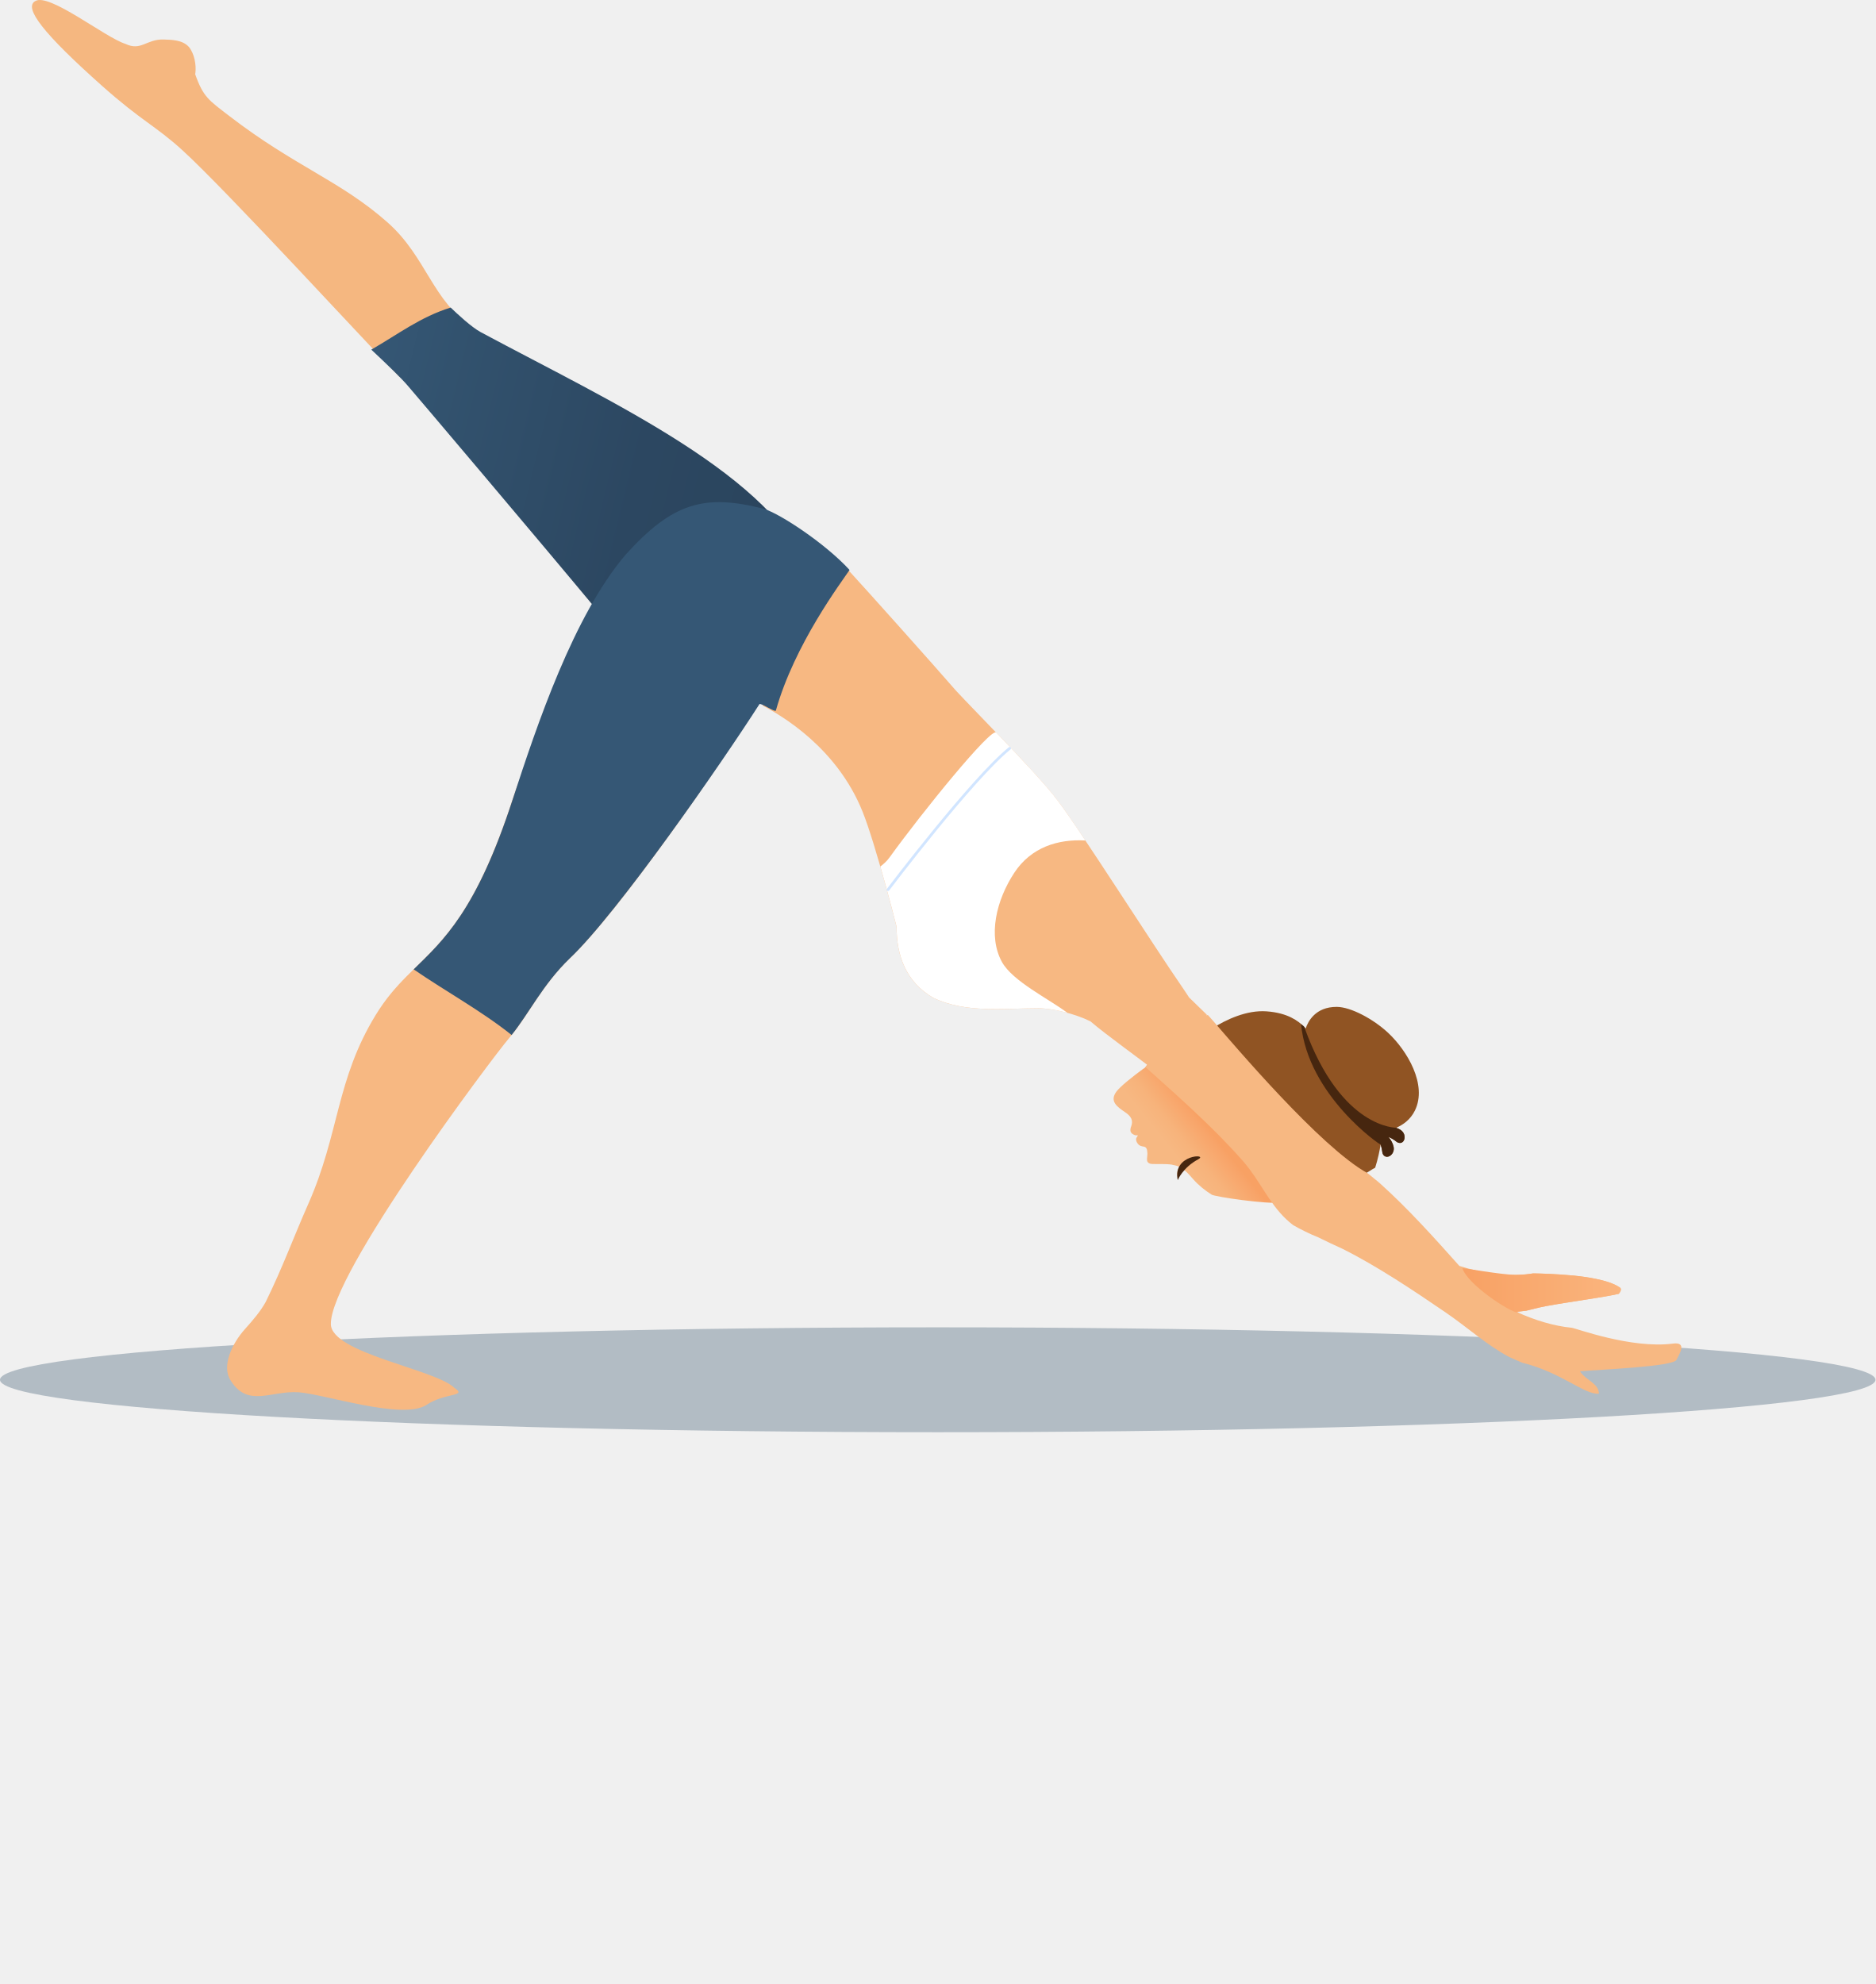
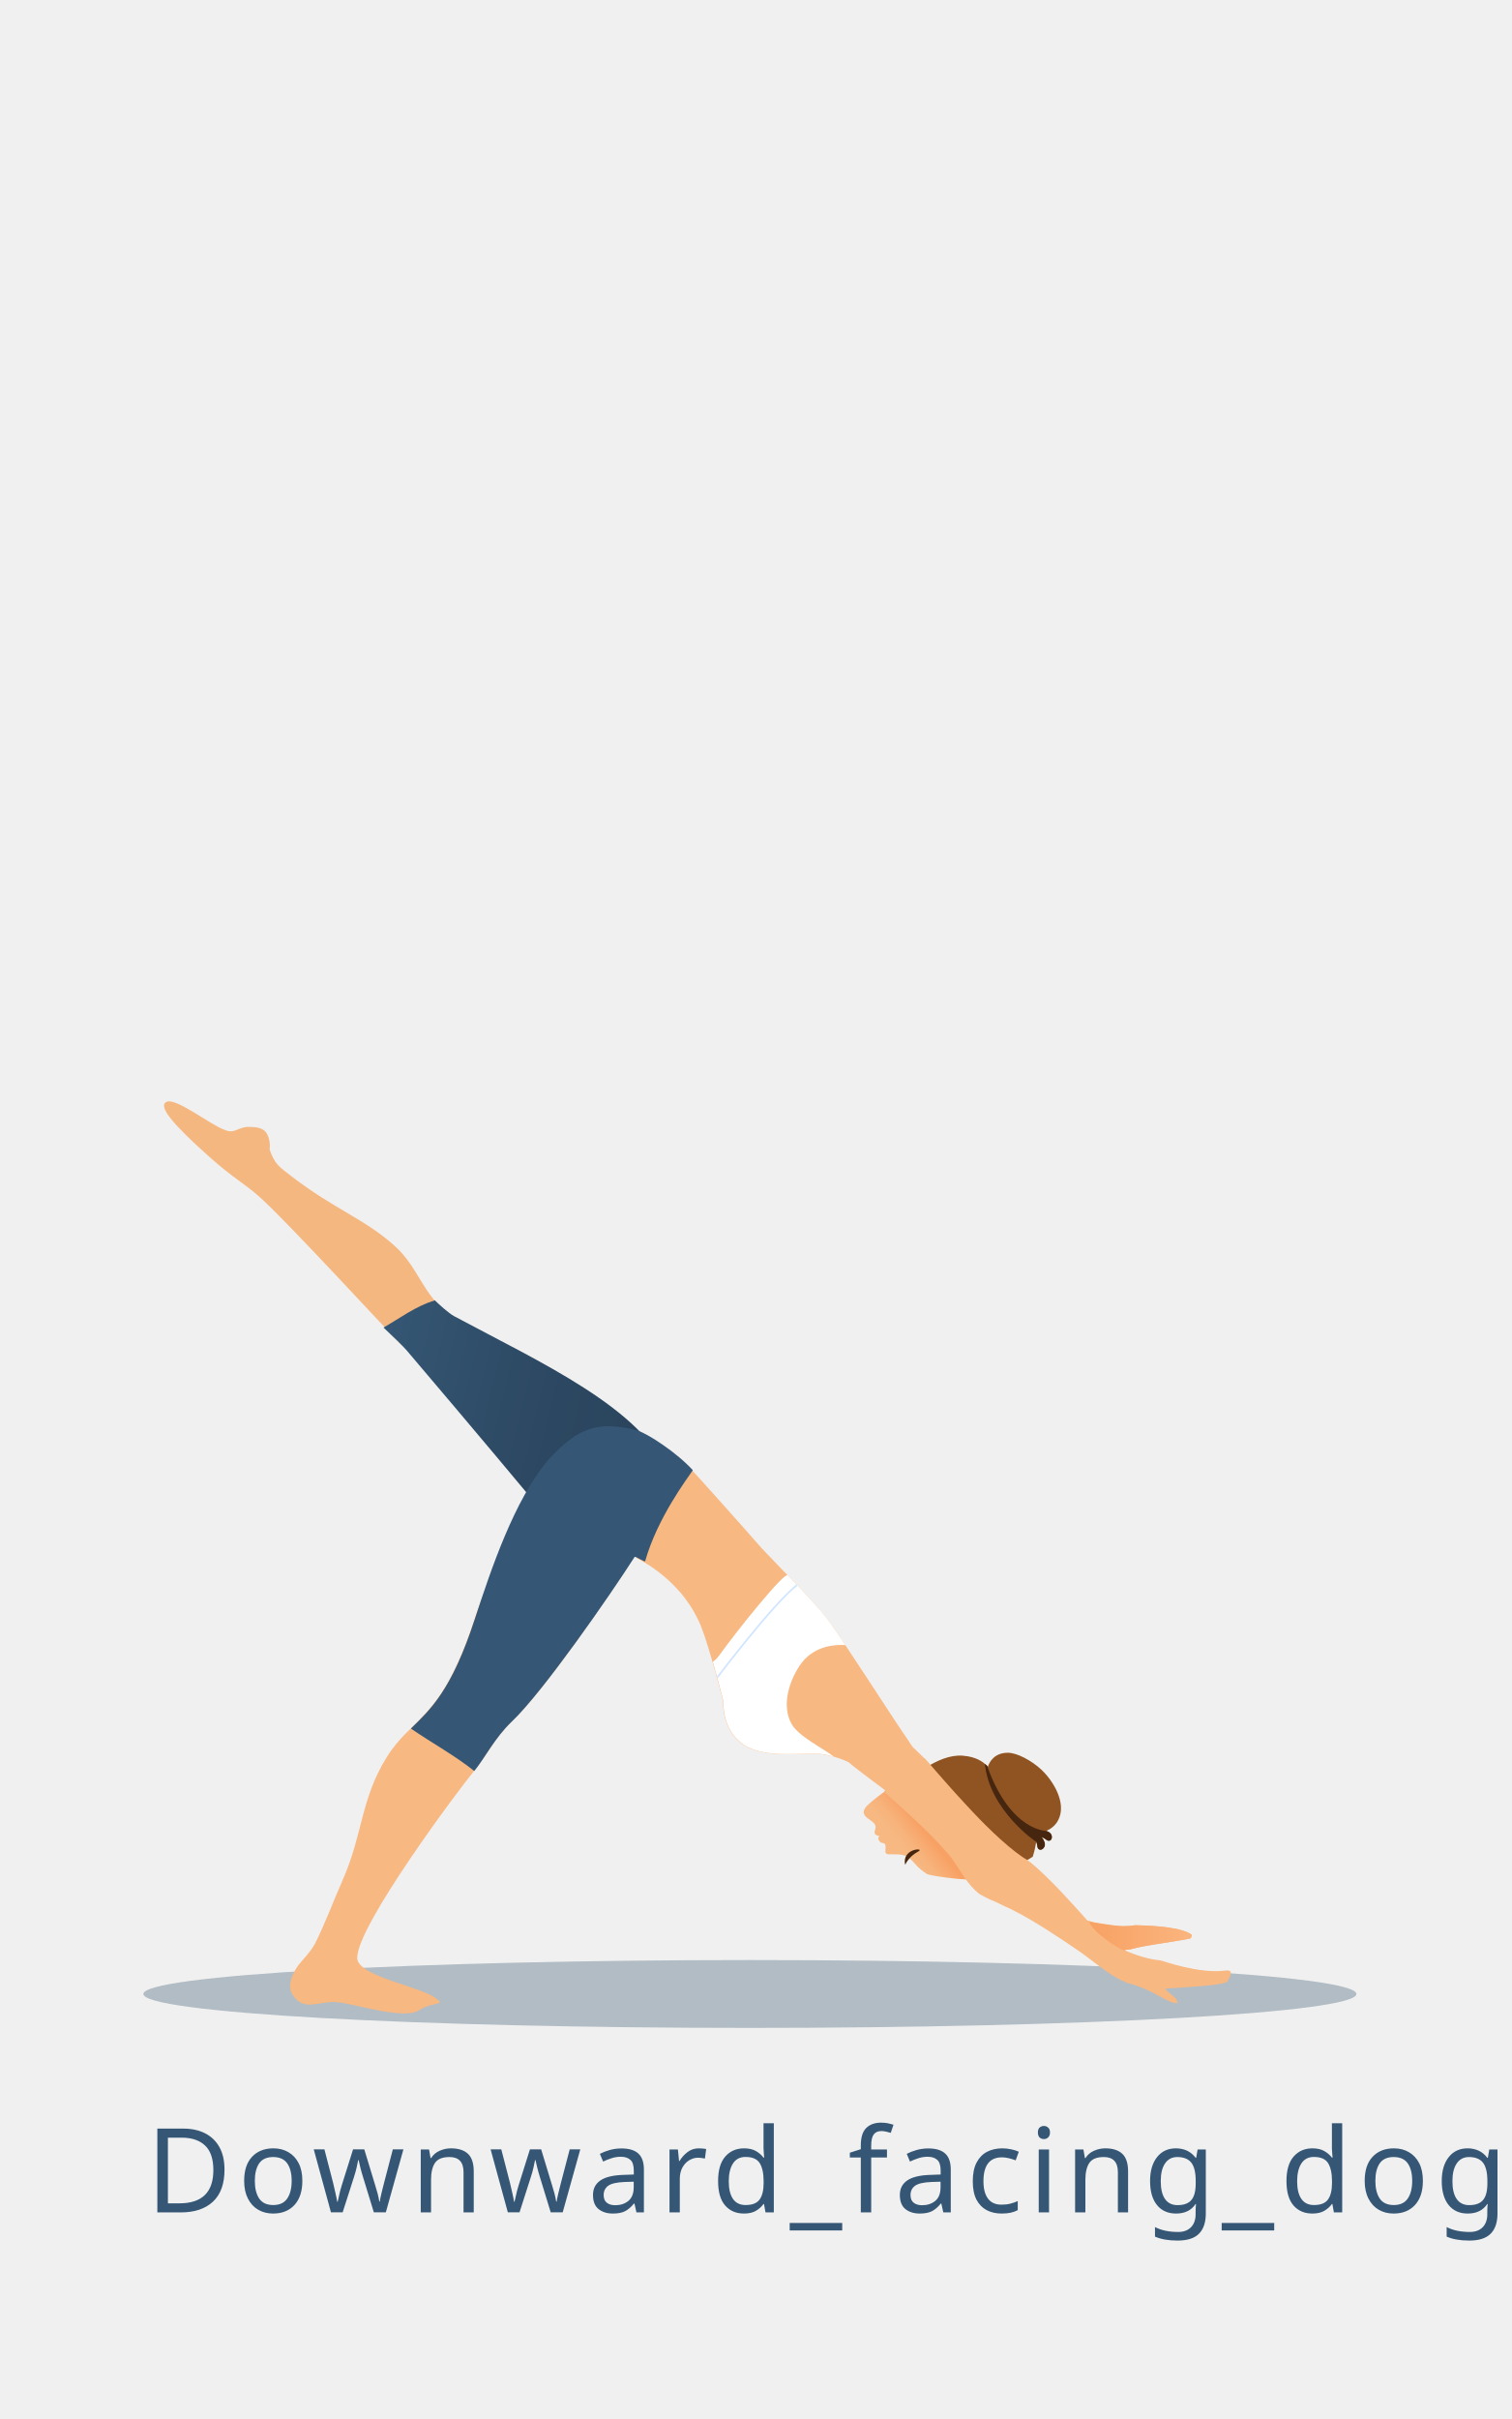
- <svg xmlns="http://www.w3.org/2000/svg" id="Layer_1" data-name="Layer 1" viewBox="0 0 881.24 932.2">
-   <defs>
-     <style>
-       .cls-1 {
-         fill: url(#linear-gradient);
-       }
- 
-       .cls-2 {
-         fill: #f7b882;
-       }
- 
-       .cls-3 {
-         fill: #f5b780;
-       }
- 
-       .cls-4 {
-         fill: #fff;
-       }
- 
-       .cls-5 {
-         fill: #905423;
-       }
- 
-       .cls-6 {
-         fill: #b2bcc4;
-       }
- 
-       .cls-7 {
-         fill: #d1e5ff;
-       }
- 
-       .cls-8 {
-         fill: #355775;
-       }
- 
-       .cls-9 {
-         fill: #46260f;
-       }
- 
-       .cls-10 {
-         fill: url(#linear-gradient-3);
-       }
- 
-       .cls-11 {
-         fill: url(#linear-gradient-2);
-       }
-     </style>
-     <linearGradient id="linear-gradient" x1="194.38" y1="1655.45" x2="420.89" y2="1655.45" gradientTransform="translate(-417.3 1774.87) rotate(13.67) scale(1 -1)" gradientUnits="userSpaceOnUse">
-       <stop offset="0" stop-color="#355775" />
-       <stop offset=".17" stop-color="#32526e" />
-       <stop offset=".6" stop-color="#2c4761" />
-       <stop offset="1" stop-color="#2a445c" />
-     </linearGradient>
-     <linearGradient id="linear-gradient-2" x1="570.08" y1="1462.84" x2="554.5" y2="1450.37" gradientTransform="translate(0 1995.99) scale(1 -1)" gradientUnits="userSpaceOnUse">
-       <stop offset="0" stop-color="#f8a164" />
-       <stop offset=".1" stop-color="#f8a469" />
-       <stop offset=".63" stop-color="#f7b37b" />
-       <stop offset="1" stop-color="#f7b882" />
-     </linearGradient>
-     <linearGradient id="linear-gradient-3" x1="687.17" y1="1389.6" x2="761.63" y2="1389.6" gradientTransform="translate(0 1995.99) scale(1 -1)" gradientUnits="userSpaceOnUse">
-       <stop offset="0" stop-color="#f8a164" />
-       <stop offset="1" stop-color="#fab57e" />
-     </linearGradient>
-   </defs>
-   <ellipse class="cls-6" cx="440.62" cy="648.3" rx="440.62" ry="24.64" />
+ <svg xmlns="http://www.w3.org/2000/svg" version="1.1" id="Layer_1" x="0px" y="0px" viewBox="0 0 250 400" style="enable-background:new 0 0 250 400;" xml:space="preserve">
+   <style type="text/css">
+ 	.st0{fill:#355775;}
+ 	.st1{font-family:'FarmWaveFree-Regular';}
+ 	.st2{font-size:19.412px;}
+ 	.st3{letter-spacing:1;}
+ 	.st4{fill:#B2BCC4;}
+ 	.st5{fill:#F5B780;}
+ 	.st6{fill:url(#SVGID_1_);}
+ 	.st7{fill:url(#SVGID_00000014630646647808791980000012130359442164714673_);}
+ 	.st8{fill:#905423;}
+ 	.st9{fill:#46260F;}
+ 	.st10{fill:#F7B882;}
+ 	.st11{fill:url(#SVGID_00000023268137781499090230000016761640677469260731_);}
+ 	.st12{fill:#FFFFFF;}
+ 	.st13{fill:#D1E5FF;}
+ </style>
  <g>
-     <path class="cls-3" d="M16.53,.53c6.47-4.11,32.89,17.11,42.42,20.09,7.33,3.51,9.87-2.28,17.87-2.06,3.99,.11,8.9,.21,11.87,3.42,2.6,3.04,3.6,8.48,3.12,12.31l-.11,.54c3.82,10.84,6.41,12.26,16.09,19.71,30.95,23.81,52.14,30.34,74.29,49.94,18.48,16.35,20.99,37.15,40.49,49.6-11.52,7.81-23.56,14.86-34.86,22.99-13.82-14.09-81.53-87.89-102.12-106.59-12.55-11.41-19.07-13.61-37.66-30.16C20.64,16.01,10.95,3.72,16.53,.53Z" />
-     <path class="cls-1" d="M381.6,271.03c-17.59-47.53-94.11-81.89-155.74-114.98-4.31-2.31-11.04-8.6-14.1-11.54-14.08,4.34-24.66,12.5-37.29,19.77,7.64,7.16,14.01,13.33,16.94,16.73,3.13,3.57,60.53,71.31,90.89,107.82,21.27,25.59,40.48,39.06,44.03,42.85,11.95-29.39,54.61-53.03,55.27-60.65Z" />
-     <path class="cls-11" d="M540.83,500.89c-.68-.15-1.24-.41-1.86-.62-.62,1.44-1.61,1.79-1.95,2.04-5.07,3.73-10.67,8.19-12.42,10.56-3.42,4.58,.32,7.16,4.11,9.75,1.99,1.37,3.66,3.02,3.09,5.64-.3,1.34-.83,1.86-.59,3.25,.18,.88,1.01,1.4,1.74,1.73,1.33,.61,2.34-.4,1.22,1.05-.9,1.16,.11,3.1,1.27,3.86,1.72,1.11,3.58-.41,3.7,3.77,.02,1.08-.25,2.13-.17,3.22,.07,1.16,1.2,1.71,2.25,1.76,3.14,.14,6.26-.14,9.38,.31,.94,.2,1.83,.42,2.62,.64,.35,.13,.7,.28,1.02,.45-1.21,1.11-1.45,4.18-.53,6,.09-1.82,1.21-3.55,2.86-4.47,1.44,1.17,2.69,2.64,4.04,4.18,2.5,2.85,5.47,5.26,8.69,7.29,1.67,1.07,26.26,4.59,32.36,3.72,5.78,3.83-16.44-54.18-60.83-64.13h0Z" />
+     <text transform="matrix(1 0 0 1 24.1484 365.8389)" class="st0 st1 st2 st3">Downward_facing_dog</text>
+   </g>
+   <g>
+     <ellipse class="st4" cx="124.03" cy="329.72" rx="100.32" ry="5.61" />
    <g>
-       <path class="cls-5" d="M652.23,485.27c-6.92-6.46-17.5-12.14-24.1-12.18-10.08-.04-13.55,6.92-14.62,10.14-.29-.36-.64-.74-1.04-1.11-2.33-2.17-7.12-6.24-17.47-6.94-18.35-1.24-37.77,17.36-37.77,17.36,0,0,3.6,.7,11.54,13.79l.24,.4,.46-.1c.11-.02,10.82-2.31,18.2,4.57,1.71,1.59,3.13,3.58,4.23,5.9,.89,1.88,.7,5.21-1.15,7.54-1.15,1.45-3.34,3-7.22,2.15l-2.18-.48,1.58,1.58c25.81,25.94,25.49,40.48,25.38,45.95v.58l.1,.02c.31-.28,.53-.58,.87-.85,10.95-8.74,35.91-24.66,36.88-24.93,1.31-4.11,2.1-7.98,2.55-10.94,.42,1.24,.68,2.39,.78,3.42,.19,2.05,1.89,2.93,3.49,2.03,1.18-.66,2.26-2.29,1.85-4.32-.31-1.54-1.19-3.21-2.42-4.68,1.42,.64,2.63,1.36,3.56,2.11,1.45,1.19,2.71,.76,3.34,.04,1.12-1.27,.98-4-1.22-5.44-.59-.39-1.29-.72-2.06-.98,3.14-1.34,6.67-3.76,8.79-8.08,5.99-12.16-3.69-28.24-12.59-36.55h0Z" />
-       <path class="cls-9" d="M652.97,543.18c-1.6,.89-3.29,.01-3.49-2.03-.1-1.03-.36-2.17-.78-3.41-.07,.46-34.15-23.04-37.36-56.56,.44,.33,.81,.65,1.14,.95,.16,.15,.28,.31,.43,.46,.03,.1,.03,.19,.07,.3,17.33,48.02,43.49,46.84,43.05,47.03,.78,.26,1.47,.59,2.06,.98,2.2,1.44,2.34,4.16,1.22,5.44-.63,.73-1.89,1.15-3.34-.04-.93-.75-2.13-1.47-3.56-2.11,1.23,1.47,2.1,3.14,2.42,4.68,.4,2.02-.68,3.65-1.86,4.31h0Z" />
+       <path class="st5" d="M27.47,182.24c1.47-0.94,7.49,3.9,9.66,4.57c1.67,0.8,2.25-0.52,4.07-0.47c0.91,0.03,2.03,0.05,2.7,0.78    c0.59,0.69,0.82,1.93,0.71,2.8l-0.03,0.12c0.87,2.47,1.46,2.79,3.66,4.49c7.05,5.42,11.87,6.91,16.91,11.37    c4.21,3.72,4.78,8.46,9.22,11.29c-2.62,1.78-5.36,3.38-7.94,5.23c-3.15-3.21-18.56-20.01-23.25-24.27    c-2.86-2.6-4.34-3.1-8.57-6.87C28.41,185.76,26.2,182.96,27.47,182.24z" />
+       <linearGradient id="SVGID_1_" gradientUnits="userSpaceOnUse" x1="224.852" y1="-1428.358" x2="276.427" y2="-1428.358" gradientTransform="matrix(0.9717 0.2363 -0.2363 0.9717 -495.2682 1565.201)">
+         <stop offset="0" style="stop-color:#355775" />
+         <stop offset="0.17" style="stop-color:#32526E" />
+         <stop offset="0.6" style="stop-color:#2C4761" />
+         <stop offset="1" style="stop-color:#2A445C" />
+       </linearGradient>
+       <path class="st6" d="M110.59,243.83c-4-10.82-21.43-18.65-35.46-26.18c-0.98-0.53-2.51-1.96-3.21-2.63    c-3.21,0.99-5.61,2.85-8.49,4.5c1.74,1.63,3.19,3.04,3.86,3.81c0.71,0.81,13.78,16.24,20.69,24.55c4.84,5.83,9.22,8.89,10.02,9.76    C100.73,250.94,110.44,245.56,110.59,243.83L110.59,243.83z" />
+       <linearGradient id="SVGID_00000144326834850915525570000003354264455536219786_" gradientUnits="userSpaceOnUse" x1="326.009" y1="-1471.483" x2="322.462" y2="-1468.644" gradientTransform="matrix(1 0 0 1 -172.5 1774.99)">
+         <stop offset="0" style="stop-color:#F8A164" />
+         <stop offset="0.1" style="stop-color:#F8A469" />
+         <stop offset="0.63" style="stop-color:#F7B37B" />
+         <stop offset="1" style="stop-color:#F7B882" />
+       </linearGradient>
+       <path style="fill:url(#SVGID_00000144326834850915525570000003354264455536219786_);" d="M146.85,296.16    c-0.15-0.03-0.28-0.09-0.42-0.14c-0.14,0.33-0.37,0.41-0.44,0.46c-1.15,0.85-2.43,1.86-2.83,2.4c-0.78,1.04,0.07,1.63,0.94,2.22    c0.45,0.31,0.83,0.69,0.7,1.28c-0.07,0.31-0.19,0.42-0.13,0.74c0.04,0.2,0.23,0.32,0.4,0.39c0.3,0.14,0.53-0.09,0.28,0.24    c-0.2,0.26,0.03,0.71,0.29,0.88c0.39,0.25,0.82-0.09,0.84,0.86c0,0.25-0.06,0.48-0.04,0.73c0.02,0.26,0.27,0.39,0.51,0.4    c0.71,0.03,1.43-0.03,2.14,0.07c0.21,0.05,0.42,0.1,0.6,0.15c0.08,0.03,0.16,0.06,0.23,0.1c-0.28,0.25-0.33,0.95-0.12,1.37    c0.02-0.41,0.28-0.81,0.65-1.02c0.33,0.27,0.61,0.6,0.92,0.95c0.57,0.65,1.25,1.2,1.98,1.66c0.38,0.24,5.98,1.05,7.37,0.85    C162.01,311.63,156.96,298.43,146.85,296.16L146.85,296.16L146.85,296.16z" />
+       <g>
+         <path class="st8" d="M172.21,292.6c-1.58-1.47-3.98-2.76-5.49-2.77c-2.3-0.01-3.09,1.58-3.33,2.31     c-0.07-0.08-0.15-0.17-0.24-0.25c-0.53-0.49-1.62-1.42-3.98-1.58c-4.18-0.28-8.6,3.95-8.6,3.95s0.82,0.16,2.63,3.14l0.05,0.09     l0.1-0.02c0.03,0,2.46-0.53,4.14,1.04c0.39,0.36,0.71,0.82,0.96,1.34c0.2,0.43,0.16,1.19-0.26,1.72     c-0.26,0.33-0.76,0.68-1.64,0.49l-0.5-0.11l0.36,0.36c5.88,5.91,5.8,9.22,5.78,10.46v0.13l0.02,0c0.07-0.06,0.12-0.13,0.2-0.19     c2.49-1.99,8.18-5.61,8.4-5.68c0.3-0.94,0.48-1.82,0.58-2.49c0.1,0.28,0.15,0.54,0.18,0.78c0.04,0.47,0.43,0.67,0.79,0.46     c0.27-0.15,0.51-0.52,0.42-0.98c-0.07-0.35-0.27-0.73-0.55-1.07c0.32,0.15,0.6,0.31,0.81,0.48c0.33,0.27,0.62,0.17,0.76,0.01     c0.26-0.29,0.22-0.91-0.28-1.24c-0.13-0.09-0.29-0.16-0.47-0.22c0.71-0.31,1.52-0.86,2-1.84     C176.44,298.16,174.24,294.5,172.21,292.6L172.21,292.6L172.21,292.6z" />
+         <path class="st9" d="M172.38,305.79c-0.36,0.2-0.75,0-0.79-0.46c-0.02-0.23-0.08-0.49-0.18-0.78c-0.02,0.1-7.78-5.25-8.51-12.88     c0.1,0.08,0.18,0.15,0.26,0.22c0.04,0.03,0.06,0.07,0.1,0.1c0.01,0.02,0.01,0.04,0.02,0.07c3.95,10.93,9.9,10.66,9.8,10.71     c0.18,0.06,0.33,0.13,0.47,0.22c0.5,0.33,0.53,0.95,0.28,1.24c-0.14,0.17-0.43,0.26-0.76-0.01c-0.21-0.17-0.48-0.33-0.81-0.48     c0.28,0.33,0.48,0.71,0.55,1.07C172.9,305.27,172.65,305.64,172.38,305.79L172.38,305.79L172.38,305.79z" />
+       </g>
+       <path class="st10" d="M202.68,325.85c-4.45,0.58-10.42-1.66-10.84-1.7c-1.86-0.17-3.99-0.82-5.89-1.7l1.05-0.12    c0.65-0.15,1.27-0.33,2.02-0.47l1.16-0.2l0.84-0.14l2.51-0.4c1.17-0.19,2.33-0.36,3.35-0.59c0,0,0.44-0.47,0.11-0.68    c-0.68-0.46-1.62-0.72-2.48-0.9c-0.87-0.18-1.71-0.29-2.48-0.37c-1.96-0.18-3.47-0.22-4.31-0.23c-0.46,0.08-1.07,0.15-1.83,0.16    c-1.51,0.01-3.63-0.18-6.06-0.96c-2.71-3.04-5.47-6.11-8.48-8.82c-0.15-0.14-0.31-0.27-0.47-0.4h-0.01    c-0.28-0.24-0.56-0.48-0.85-0.7c-0.29-0.16-0.6-0.36-0.92-0.57c-0.04-0.03-0.08-0.05-0.12-0.08c-0.31-0.21-0.62-0.44-0.94-0.69    c-0.06-0.04-0.11-0.09-0.17-0.13c-0.32-0.25-0.65-0.51-0.98-0.79c-0.06-0.05-0.13-0.1-0.19-0.16c-0.34-0.29-0.69-0.59-1.04-0.91    c-0.05-0.04-0.1-0.09-0.15-0.13c-0.35-0.32-0.7-0.64-1.06-0.98c-0.03-0.03-0.06-0.05-0.09-0.08c-0.36-0.35-0.73-0.71-1.1-1.07    c-0.07-0.06-0.13-0.13-0.2-0.19c-0.35-0.35-0.7-0.7-1.05-1.06c-0.08-0.08-0.16-0.16-0.24-0.25c-0.34-0.35-0.68-0.7-1.01-1.06    c-0.08-0.08-0.16-0.17-0.23-0.25c-0.34-0.36-0.67-0.72-1-1.07c-0.05-0.06-0.11-0.12-0.16-0.18c-0.31-0.34-0.62-0.67-0.92-1    c-0.05-0.06-0.1-0.12-0.16-0.17c-0.31-0.34-0.61-0.68-0.9-1c-0.08-0.08-0.15-0.17-0.22-0.25c-0.28-0.31-0.55-0.61-0.81-0.91    c-0.07-0.08-0.15-0.16-0.22-0.25c-0.25-0.28-0.49-0.56-0.72-0.82c-0.07-0.08-0.14-0.16-0.21-0.24c-0.2-0.23-0.38-0.44-0.56-0.64    c-0.12-0.14-0.23-0.27-0.34-0.39c-0.07-0.08-0.13-0.16-0.2-0.23c-0.27-0.31-0.5-0.57-0.68-0.79c-0.01-0.01-0.02-0.02-0.02-0.03    l0,0c-0.27-0.31-0.45-0.51-0.51-0.57c-0.01,0-0.04,0.01-0.05,0.02l0,0c-0.03,0.01-0.04,0.02-0.09,0.03    c0.01-0.03,0.02-0.06,0.04-0.08c-0.95-0.92-1.64-1.58-1.9-1.84c-0.23-0.35-0.46-0.71-0.69-1.05c-2.98-4.3-11.31-17.4-13.33-19.97    c-2.02-2.76-8.72-9.44-10.93-11.82c-2.39-2.76-9.69-10.92-11.44-12.81c-1.82-1.98-4.31-3.85-8.07-4.44    c-6.56-1.33-9.59,0.07-14.65,5.66c-5.55,6.54-10.63,15.16-13.28,23.3c-5.55,17.04-10.36,16.05-14.62,22.99    c-4.26,6.94-3.88,12.68-7.22,20.21c-1.66,3.77-2.71,6.74-4.56,10.5c-0.54,0.99-1.36,1.95-2.22,2.91    c-1.42,1.58-2.51,3.98-1.54,5.48c1.85,2.97,4.31,1.08,7.27,1.28c2.78,0.2,11.04,2.97,13.63,1.39c2.04-1.39,4.51-0.88,3.03-1.87    c-2.04-1.98-13.15-3.69-13.2-6.8c-0.09-5.37,17.26-28.48,19.07-30.6c2.02-2.36,3.45-5.6,6.48-8.52    c5.52-5.21,17.17-22.27,20.45-27.59l0.23,0.56c1.93,1.01,7.91,4.45,10.66,11.35c1.43,3.59,3.63,12.29,3.63,12.29    c-0.01,3.06,1,5.93,3.95,7.62c3.49,1.65,7.54,1.1,11.21,1.1c1.47,0,3.83,0.54,5.57,1.39c0.87,0.74,2.2,1.75,3.58,2.79l0,0    c0.13,0.1,0.26,0.19,0.39,0.29c0.03,0.02,0.05,0.04,0.08,0.06l0,0c0.29,0.22,0.58,0.43,0.87,0.65c0.39,0.29,0.77,0.58,1.14,0.86    c-0.05,0.12-0.11,0.19-0.17,0.26l0,0c0.48,0.43,0.97,0.87,1.45,1.3c2.18,1.96,4.36,3.93,6.42,6.01c0.02,0.02,0.05,0.04,0.07,0.07    c0.84,0.86,1.67,1.73,2.46,2.64c0.26,0.29,0.49,0.58,0.71,0.88c0.02,0.02,0.03,0.04,0.05,0.06c1.55,2.08,2.51,4.32,4.64,5.95    c0.73,0.43,1.82,0.97,2.67,1.3c0.85,0.42,1.72,0.83,2.6,1.23c3.68,1.84,7.54,4.41,11.03,6.8c2.44,1.67,4.43,3.52,6.86,4.8    l1.35,0.59c4.17,1.01,6.74,3.49,8.21,3.31c0-1.1-1.47-1.47-2.02-2.39c2.02-0.18,9.96-0.49,10.32-1.23    C203.33,327.01,204.28,325.65,202.68,325.85L202.68,325.85L202.68,325.85z" />
+       <linearGradient id="SVGID_00000170277713854214631720000017213064238320352394_" gradientUnits="userSpaceOnUse" x1="352.668" y1="-1454.808" x2="369.622" y2="-1454.808" gradientTransform="matrix(1 0 0 1 -172.5 1774.99)">
+         <stop offset="0" style="stop-color:#F8A164" />
+         <stop offset="1" style="stop-color:#FAB57E" />
+       </linearGradient>
+       <path style="fill:url(#SVGID_00000170277713854214631720000017213064238320352394_);" d="M180.17,317.79    c0.47,1.63,5.03,4.75,6.07,4.78c-0.09-0.04-0.19-0.08-0.29-0.12l1.05-0.12c0.65-0.15,1.27-0.33,2.02-0.47l1.16-0.2l0.84-0.14    l2.51-0.4c1.17-0.19,2.33-0.36,3.35-0.59c0,0,0.44-0.47,0.11-0.68c-0.68-0.46-1.62-0.72-2.48-0.9c-0.87-0.18-1.71-0.29-2.48-0.37    c-1.96-0.18-3.47-0.22-4.31-0.23c-0.46,0.08-1.07,0.15-1.83,0.16C184.44,318.51,180.15,317.73,180.17,317.79L180.17,317.79z" />
+       <path class="st12" d="M130.9,285.03c-1.53-2.78-0.61-6.62,1.33-9.56c1.78-2.7,4.65-3.61,7.6-3.44c-1.3-1.94-2.37-3.5-2.93-4.23    c-1.2-1.63-4.04-4.64-6.61-7.32c-0.54-0.56-7.9,8.49-11.39,13.33c-0.3,0.41-0.64,0.73-1,0.99c0.94,3.29,1.74,6.45,1.74,6.45    c-0.01,3.06,1,5.93,3.95,7.62c3.49,1.65,7.54,1.1,11.21,1.1c0.84,0,1.97,0.18,3.1,0.49C135.99,289.01,132.04,287.1,130.9,285.03    L130.9,285.03z" />
+       <path class="st0" d="M105.46,236.56c-6.38-1.64-9.78-0.68-14.84,4.92c-5.55,6.54-9.43,18.08-12.08,26.22    c-3.86,11.86-7.37,14.99-10.58,18.13c3.48,2.39,7.27,4.46,10.48,7.02c1.88-2.33,3.33-5.4,6.22-8.19    c5.12-4.84,16.2-20.8,20.29-27.19c0.06-0.23,1.7,0.9,1.76,0.68c1.99-7.11,7.01-13.74,7.88-15.04    C112.04,240.28,107.2,237.09,105.46,236.56L105.46,236.56L105.46,236.56z" />
+       <path class="st9" d="M149.71,308.36c0,0,0.54-1.34,2.19-2.22C153.05,305.52,149.12,305.58,149.71,308.36z" />
+       <path class="st13" d="M118.71,277.43c-0.03,0-0.06-0.01-0.09-0.03c-0.06-0.05-0.08-0.14-0.03-0.2    c0.09-0.12,9.01-11.88,13.04-15.14c0.06-0.05,0.15-0.04,0.2,0.02c0.05,0.06,0.04,0.15-0.02,0.2c-4,3.24-12.9,14.97-12.99,15.09    C118.8,277.41,118.75,277.43,118.71,277.43L118.71,277.43L118.71,277.43z" />
    </g>
-     <path class="cls-2" d="M786.06,631.3c-19.55,2.55-45.76-7.28-47.59-7.45-8.18-.76-17.53-3.58-25.89-7.46l4.59-.54c2.85-.66,5.57-1.43,8.88-2.08l5.1-.9,3.7-.61,11.04-1.74c5.13-.82,10.22-1.57,14.71-2.6,0,0,1.94-2.07,.48-2.99-2.97-2.01-7.13-3.17-10.88-3.96-3.81-.81-7.5-1.28-10.88-1.63-8.62-.79-15.24-.96-18.93-1.01-2.01,.34-4.68,.65-8.04,.69-6.65,.04-15.93-.78-26.62-4.21-11.92-13.35-24.03-26.84-37.23-38.72-.68-.61-1.38-1.17-2.08-1.76h-.06c-1.24-1.04-2.47-2.09-3.74-3.07-1.28-.71-2.64-1.56-4.04-2.49-.17-.12-.34-.22-.52-.34-1.34-.91-2.72-1.92-4.14-3.01-.25-.19-.5-.38-.75-.58-1.41-1.09-2.85-2.26-4.32-3.49-.27-.23-.55-.46-.82-.7-1.49-1.27-3.01-2.6-4.55-3.99-.21-.19-.42-.39-.64-.58-1.53-1.39-3.08-2.83-4.64-4.31-.13-.12-.25-.24-.38-.36-1.6-1.53-3.21-3.1-4.82-4.7-.29-.28-.57-.56-.86-.85-1.54-1.53-3.07-3.09-4.6-4.65-.35-.36-.7-.72-1.05-1.08-1.5-1.54-2.98-3.09-4.45-4.65-.34-.36-.69-.73-1.03-1.09-1.49-1.58-2.96-3.15-4.41-4.71-.24-.26-.48-.52-.71-.78-1.37-1.48-2.71-2.95-4.02-4.39-.23-.25-.46-.51-.69-.76-1.36-1.5-2.67-2.97-3.96-4.41-.33-.37-.66-.74-.98-1.1-1.22-1.37-2.4-2.7-3.54-3.99-.32-.36-.64-.72-.95-1.08-1.09-1.25-2.15-2.46-3.15-3.6-.32-.36-.62-.71-.93-1.06-.86-.99-1.69-1.95-2.46-2.83-.52-.61-1.02-1.18-1.5-1.73-.3-.34-.59-.69-.87-1.01-1.18-1.36-2.18-2.52-2.99-3.46-.03-.03-.07-.08-.1-.11h0c-1.18-1.36-1.97-2.25-2.23-2.49-.03,.02-.16,.06-.24,.1h0c-.12,.05-.19,.08-.39,.15,.06-.12,.1-.25,.16-.37-4.19-4.05-7.19-6.96-8.33-8.1-1.02-1.53-2.01-3.1-3.05-4.59-13.1-18.88-49.69-76.41-58.56-87.71-8.88-12.11-38.3-41.44-47.99-51.93-10.5-12.11-42.58-47.97-50.25-56.28-8-8.68-18.94-16.92-35.43-19.49-28.8-5.84-42.13,.29-64.33,24.88-24.39,28.72-46.68,66.6-58.32,102.32-24.38,74.85-45.51,70.5-64.21,100.96-18.69,30.46-17.06,55.7-31.69,88.77-7.31,16.54-11.92,29.59-20.04,46.13-2.38,4.36-5.99,8.57-9.75,12.76-6.23,6.96-11.03,17.49-6.77,24.08,8.13,13.06,18.94,4.74,31.94,5.61,12.2,.87,48.49,13.05,59.87,6.09,8.94-6.09,19.8-3.87,13.3-8.22-8.94-8.71-57.75-16.19-57.98-29.88-.38-23.57,75.81-125.09,83.76-134.4,8.87-10.38,15.17-24.58,28.45-37.42,24.23-22.9,75.39-97.82,89.8-121.19l1.03,2.48c8.48,4.44,34.73,19.56,46.84,49.83,6.3,15.76,15.93,53.99,15.93,53.99-.06,13.46,4.41,26.05,17.36,33.46,15.34,7.26,33.1,4.84,49.24,4.84,6.46,0,16.81,2.36,24.48,6.12,3.8,3.27,9.65,7.7,15.73,12.24h0c.57,.43,1.15,.85,1.72,1.28,.11,.08,.22,.17,.34,.25h0c1.28,.95,2.55,1.9,3.81,2.85,1.71,1.27,3.4,2.54,5.01,3.76-.22,.51-.48,.85-.75,1.13h0c2.12,1.9,4.24,3.8,6.36,5.7,9.59,8.59,19.16,17.25,28.2,26.41,.1,.1,.2,.19,.3,.29,3.71,3.77,7.33,7.62,10.82,11.58,1.12,1.27,2.15,2.56,3.14,3.86,.07,.09,.13,.18,.2,.27,6.82,9.15,11.02,18.99,20.36,26.12,3.2,1.88,8.01,4.25,11.72,5.72,3.75,1.86,7.56,3.64,11.43,5.4,16.15,8.07,33.1,19.38,48.44,29.87,10.72,7.34,19.47,15.46,30.11,21.07l5.94,2.61c18.3,4.44,29.6,15.34,36.06,14.53,0-4.84-6.46-6.46-8.88-10.49,8.88-.81,43.73-2.16,45.34-5.39,1.17-2.53,5.3-8.54-1.69-7.63h0Z" />
-     <path class="cls-10" d="M687.17,595.9c2.05,7.18,22.11,20.86,26.68,21-.41-.19-.85-.34-1.26-.53l4.59-.54c2.85-.66,5.57-1.43,8.88-2.08l5.1-.9,3.7-.61,11.04-1.74c5.13-.82,10.22-1.57,14.71-2.6,0,0,1.94-2.07,.48-2.99-2.97-2.01-7.13-3.17-10.88-3.96-3.81-.81-7.5-1.28-10.88-1.63-8.62-.79-15.24-.96-18.93-1.01-2.01,.34-4.68,.65-8.04,.69-6.41,.06-25.28-3.39-25.19-3.1h0Z" />
-     <path class="cls-4" d="M470.79,451.99c-6.71-12.19-2.67-29.08,5.84-41.97,7.83-11.87,20.41-15.85,33.38-15.11-5.7-8.54-10.4-15.39-12.88-18.56-5.26-7.18-17.73-20.39-29.03-32.15-2.38-2.48-34.69,37.29-50.04,58.56-1.31,1.82-2.82,3.2-4.41,4.37,4.15,14.46,7.64,28.31,7.64,28.31-.06,13.46,4.41,26.05,17.36,33.46,15.34,7.26,33.1,4.84,49.24,4.84,3.68,0,8.64,.79,13.63,2.15-8.38-6.39-25.72-14.79-30.73-23.9h0Z" />
-     <path class="cls-8" d="M359.05,239.12c-28.04-7.22-42.96-3-65.16,21.59-24.39,28.72-41.43,79.43-53.07,115.14-16.96,52.08-32.35,65.82-46.45,79.62,15.27,10.49,31.95,19.58,46.02,30.83,8.27-10.23,14.61-23.7,27.3-35.97,22.47-21.24,71.13-91.34,89.12-119.43,.26-1.02,7.48,3.96,7.75,2.97,8.76-31.21,30.81-60.34,34.63-66.07-11.26-12.32-32.5-26.34-40.14-28.68h0Z" />
-     <path class="cls-9" d="M553.39,554.48s2.35-5.88,9.61-9.76c5.07-2.71-12.19-2.46-9.61,9.76Z" />
-     <path class="cls-7" d="M417.25,418.64c-.13,0-.27-.04-.38-.13-.28-.21-.34-.61-.12-.89,.39-.52,39.56-52.17,57.26-66.5,.27-.22,.67-.18,.9,.09,.22,.27,.18,.67-.09,.9-17.58,14.23-56.65,65.76-57.04,66.28-.15,.16-.34,.25-.53,.25h0Z" />
  </g>
</svg>
